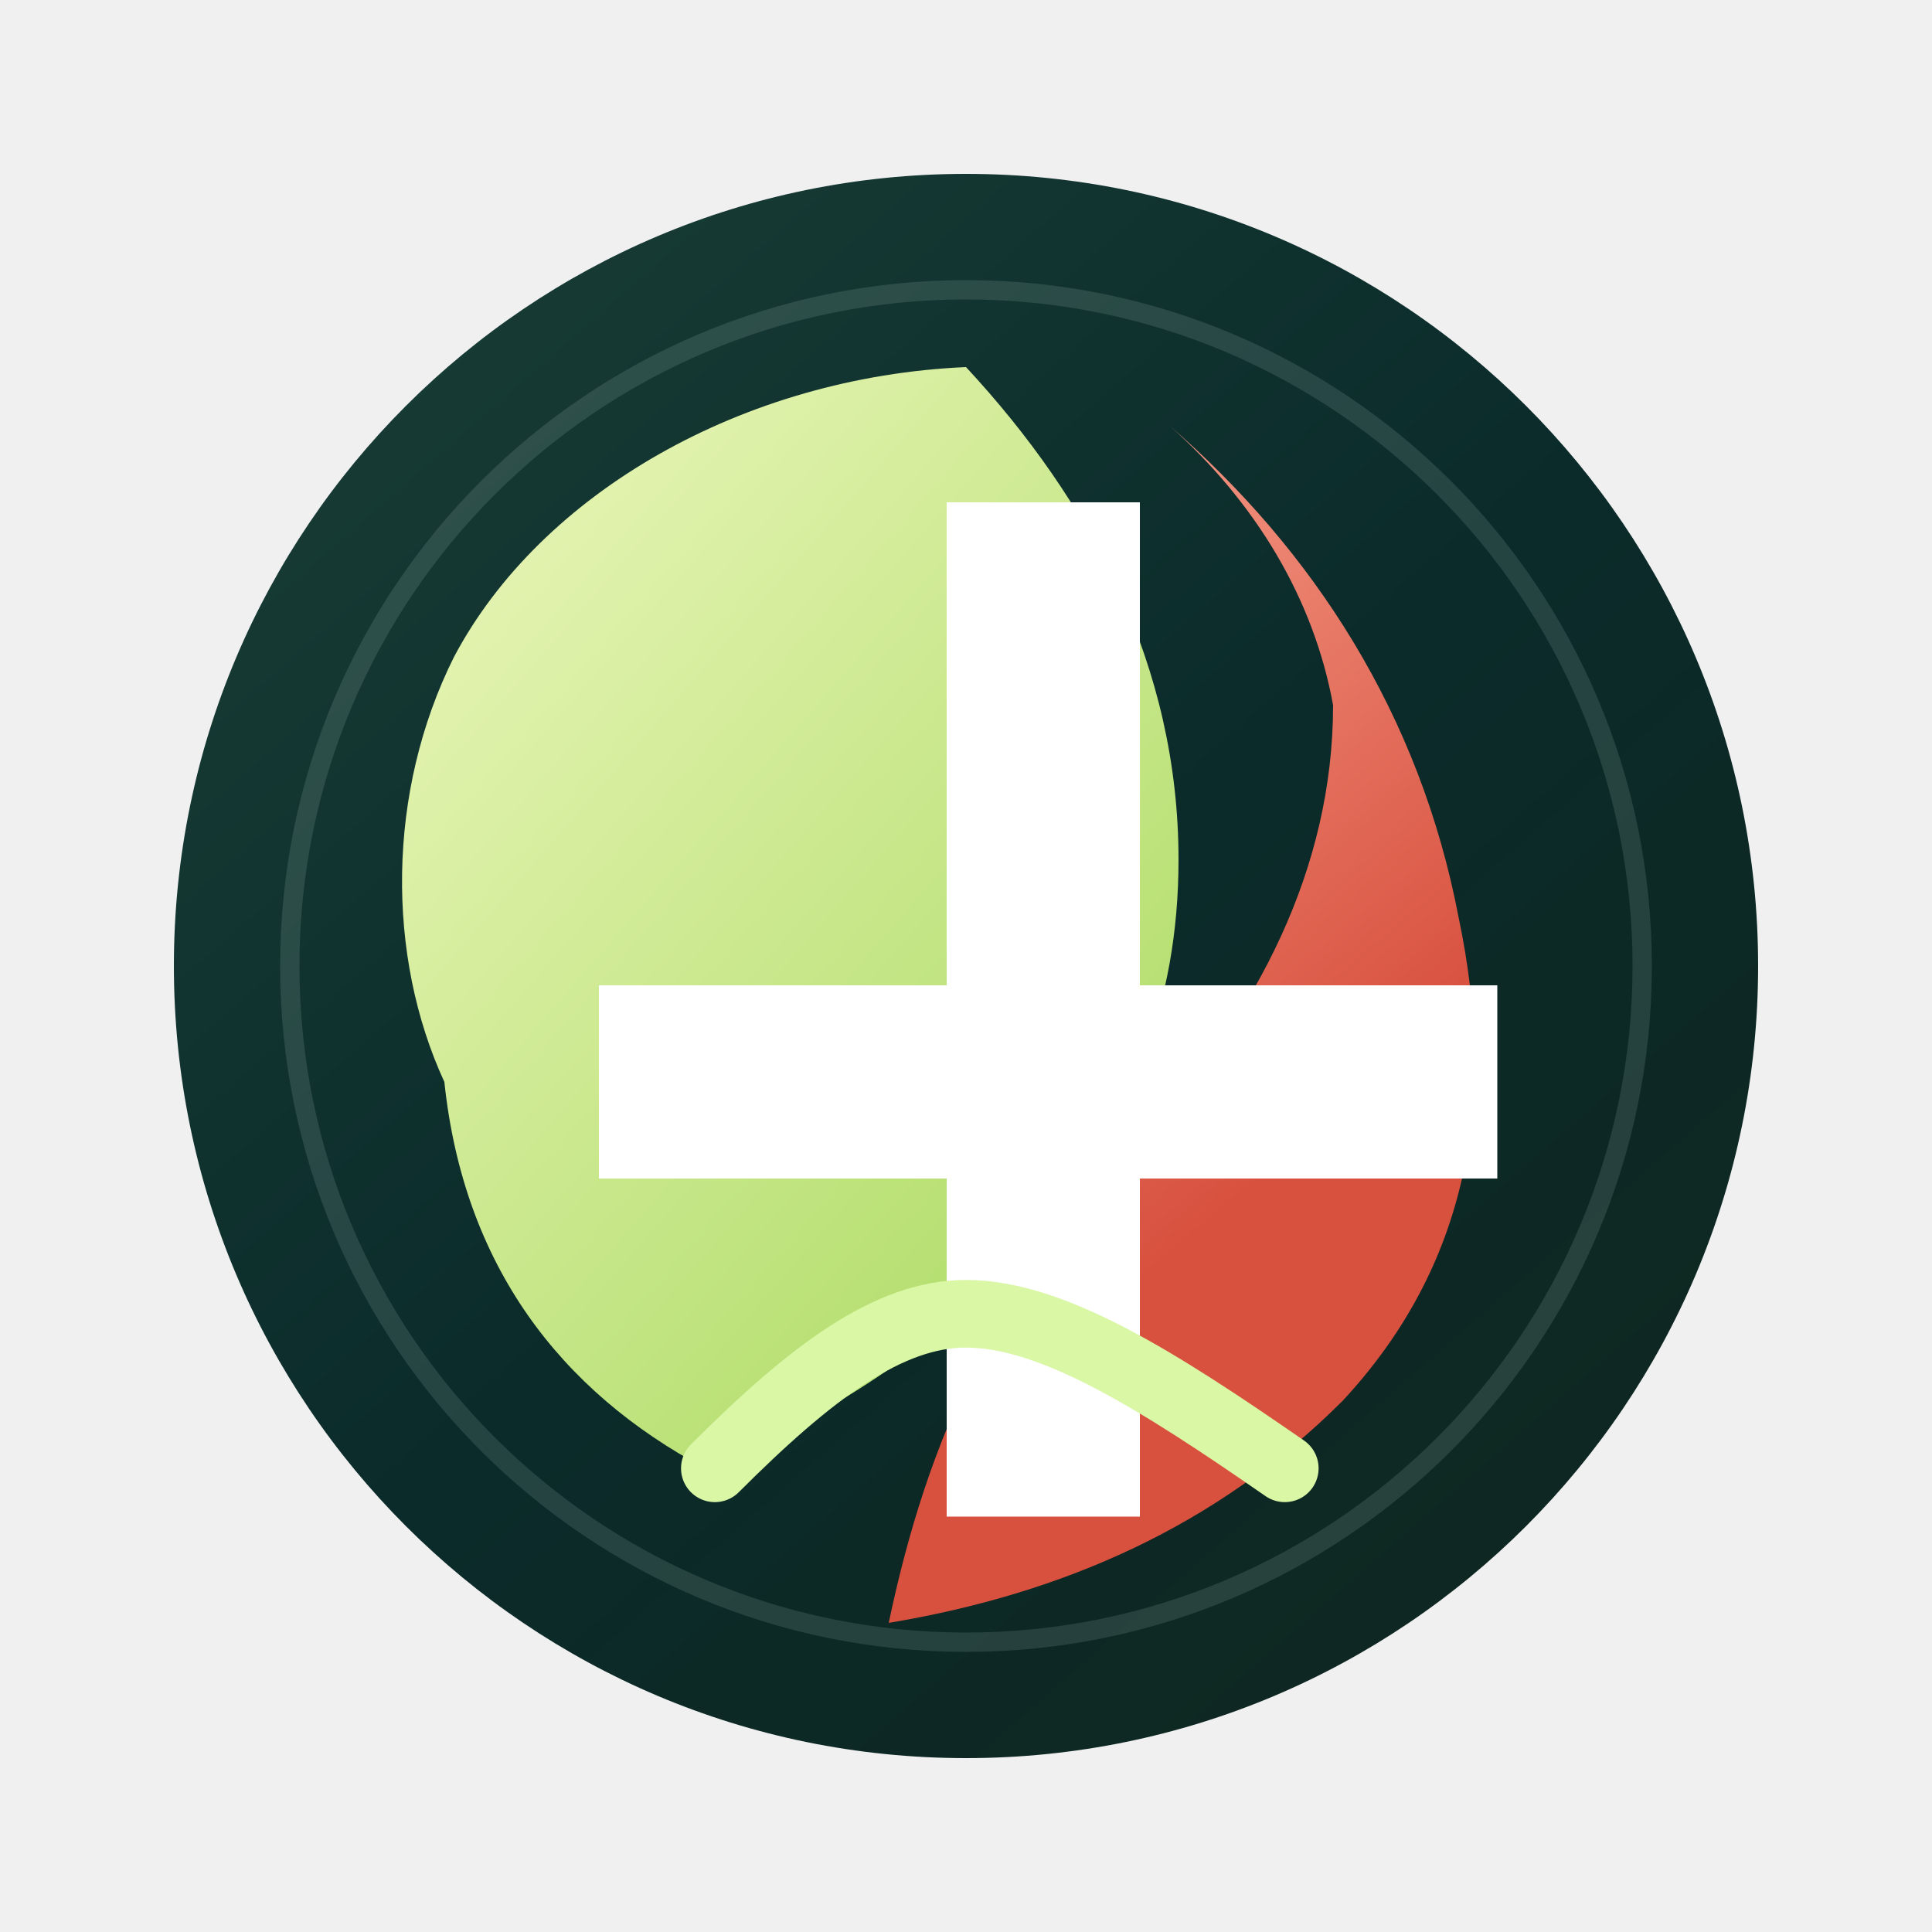
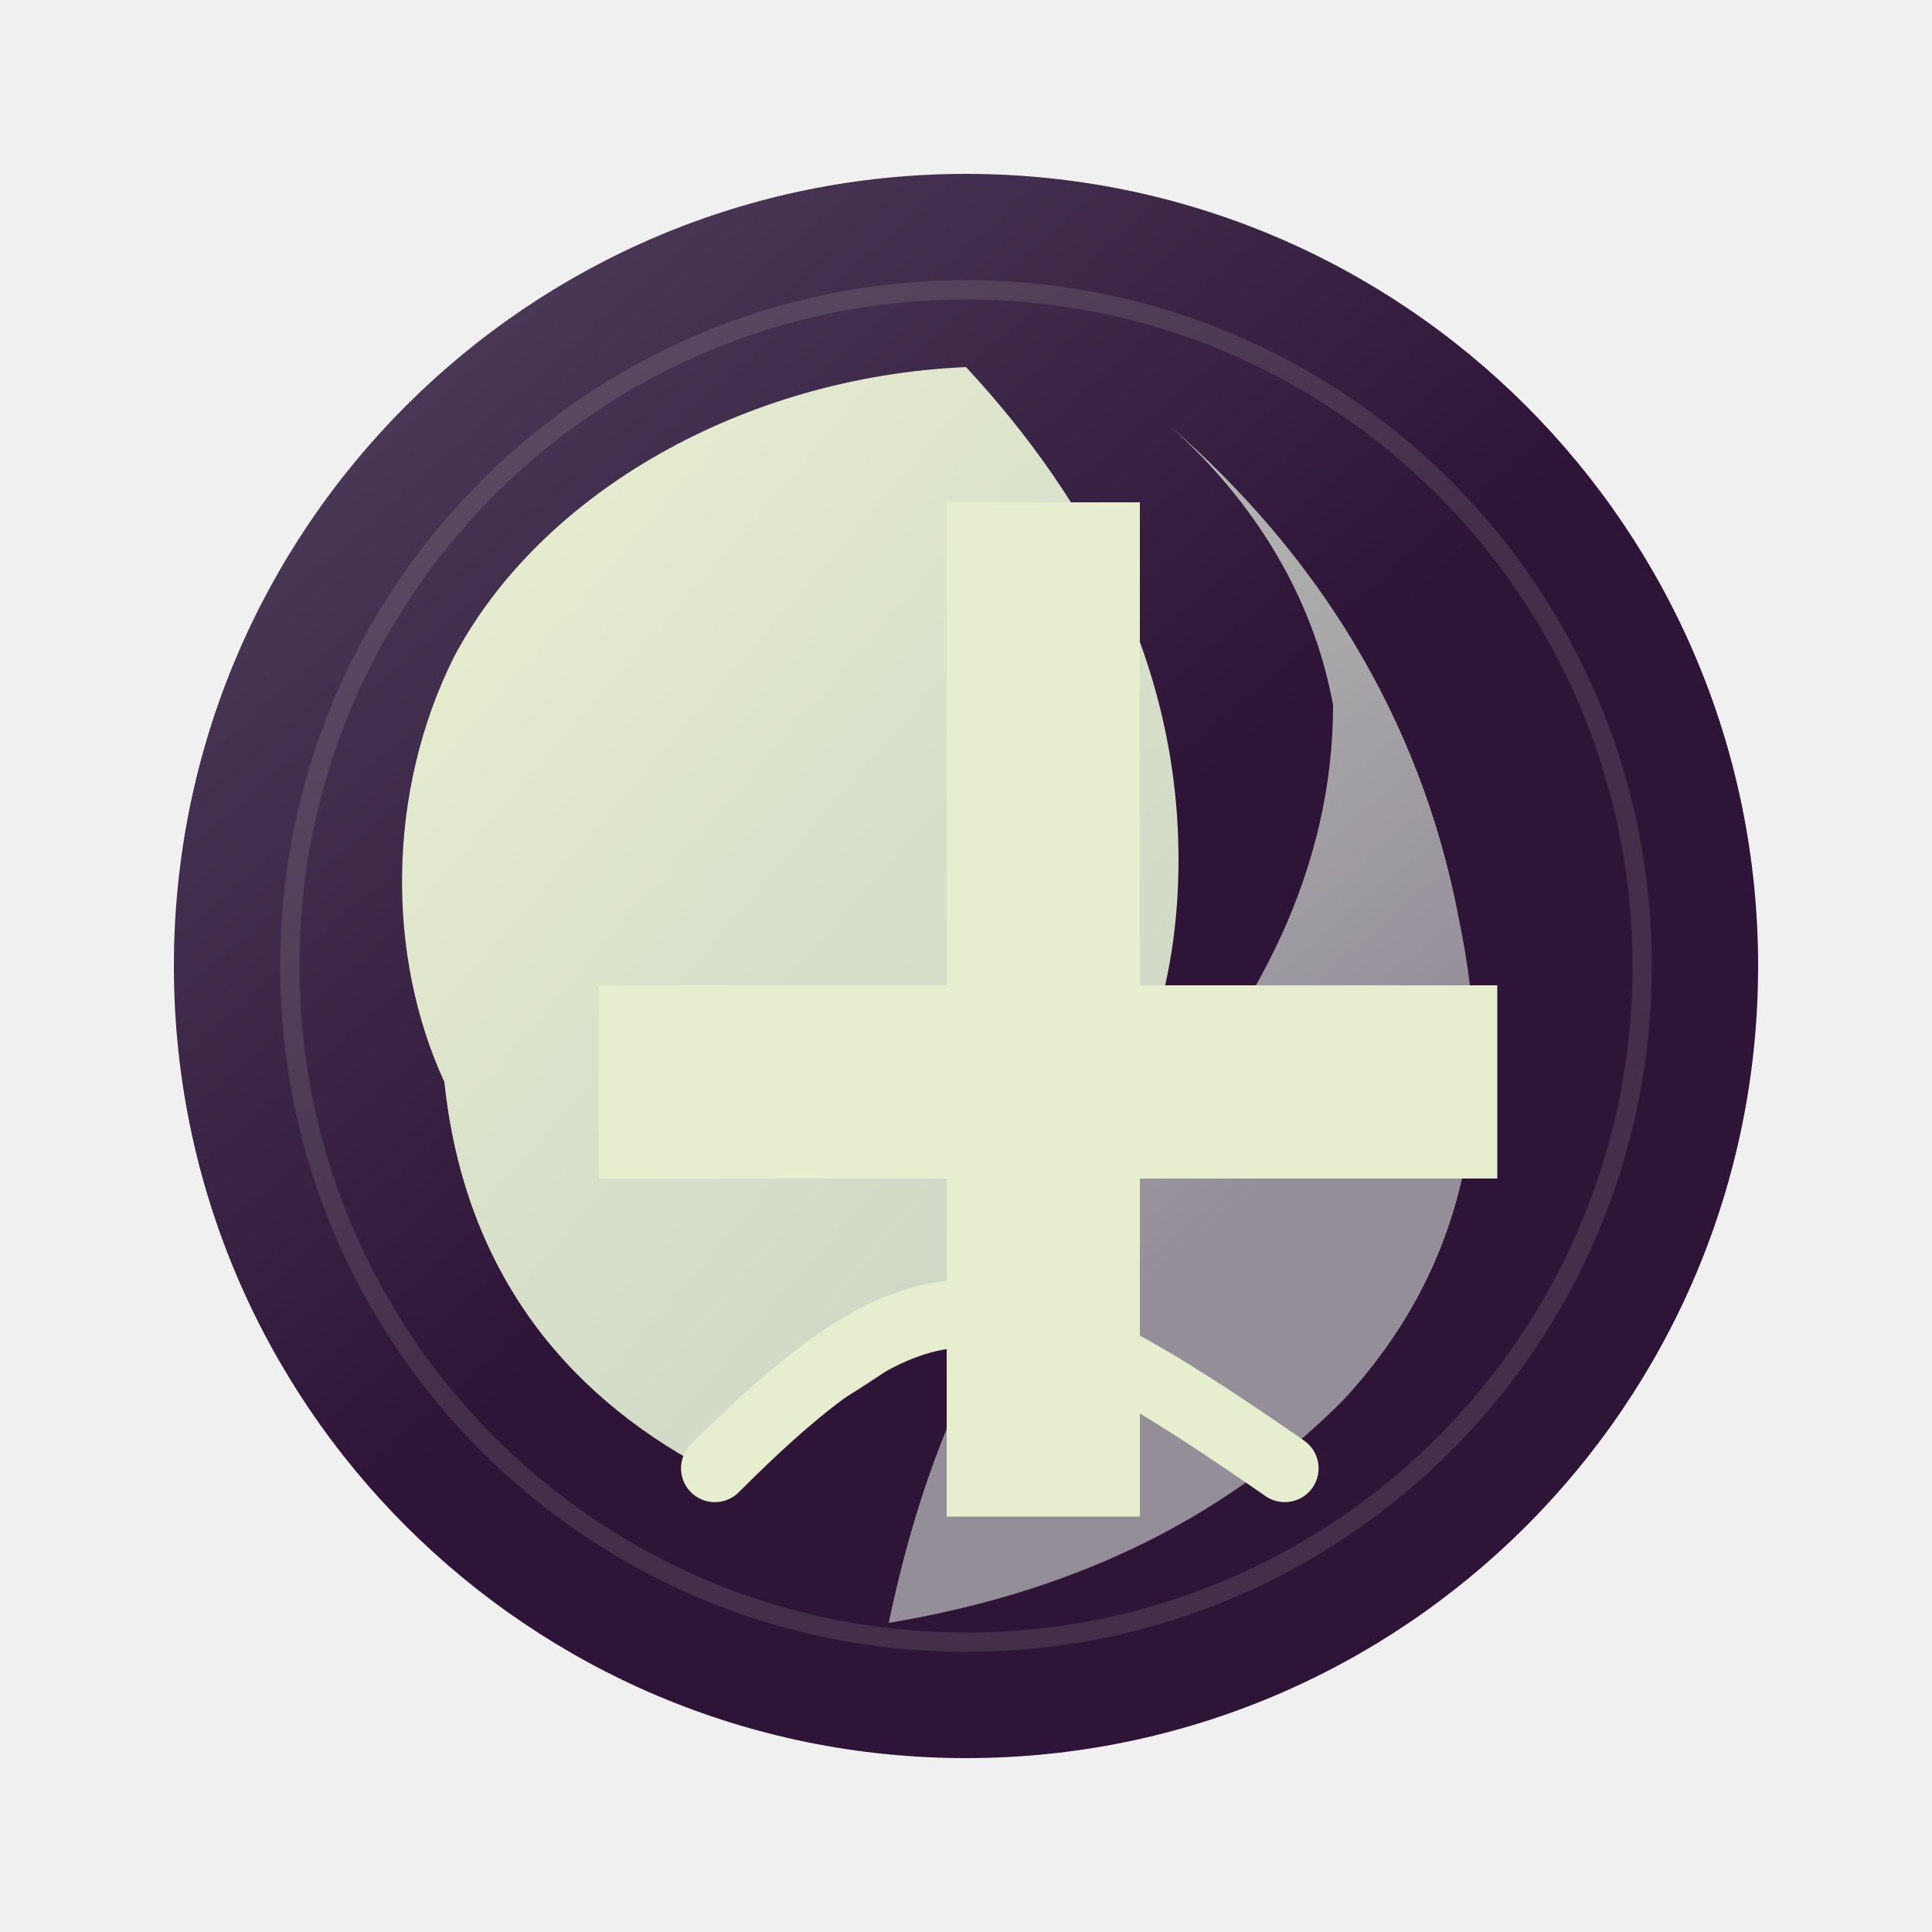
<svg xmlns="http://www.w3.org/2000/svg" width="200" height="200" viewBox="0 0 200 200" fill="none">
  <defs>
    <linearGradient id="bg" x1="30" y1="18" x2="170" y2="178" gradientUnits="userSpaceOnUse">
-       <stop stop-color="#1A3E37" />
-       <stop offset="0.52" stop-color="#0A2B2A" />
-       <stop offset="1" stop-color="#10261F" />
+       <stop stop-color="#51425F" />
+       <stop offset="0.52" stop-color="#2E1437" />
+       <stop offset="1" stop-color="#2E1437" />
    </linearGradient>
    <linearGradient id="leafGreen" x1="40" y1="56" x2="132" y2="136" gradientUnits="userSpaceOnUse">
-       <stop stop-color="#E8F5B7" />
-       <stop offset="1" stop-color="#A8D95E" />
+       <stop stop-color="#E7EED0" />
+       <stop offset="1" stop-color="#CAD1C3" />
    </linearGradient>
    <linearGradient id="leafRed" x1="80" y1="32" x2="146" y2="110" gradientUnits="userSpaceOnUse">
-       <stop stop-color="#FFB9A5" />
-       <stop offset="1" stop-color="#D8503E" />
+       <stop stop-color="#CAD1C3" />
+       <stop offset="1" stop-color="#948E99" />
    </linearGradient>
  </defs>
  <circle cx="100" cy="100" r="82" fill="url(#bg)" />
-   <circle cx="100" cy="100" r="70" stroke="#E4FAF2" stroke-opacity="0.12" stroke-width="2" />
+   <circle cx="100" cy="100" r="70" stroke="#E7EED0" stroke-opacity="0.12" stroke-width="2" />
  <path d="M100 38C113 52 122 69 122 89C122 104 117 116 108 127C98 139 87 146 73 152C58 144 48 131 46 112C40 99 40 82 47 68C56 51 77 39 100 38Z" fill="url(#leafGreen)" />
  <path d="M121 44C136 57 147 74 151 95C155 114 152 131 139 145C126 158 110 165 92 168C96 149 103 133 119 117C130 105 138 90 138 73C136 62 130 52 121 44Z" fill="url(#leafRed)" />
-   <path d="M98 52H118V102H155V122H118V157H98V122H62V102H98V52Z" fill="white" />
-   <path d="M74 152C84 142 92 136 100 136C109 136 120 143 133 152" stroke="#D9F7A5" stroke-width="7" stroke-linecap="round" />
+   <path d="M98 52H118V102H155V122H118V157H98V122H62V102H98V52Z" fill="#E7EED0" />
+   <path d="M74 152C84 142 92 136 100 136C109 136 120 143 133 152" stroke="#E7EED0" stroke-width="7" stroke-linecap="round" />
</svg>
